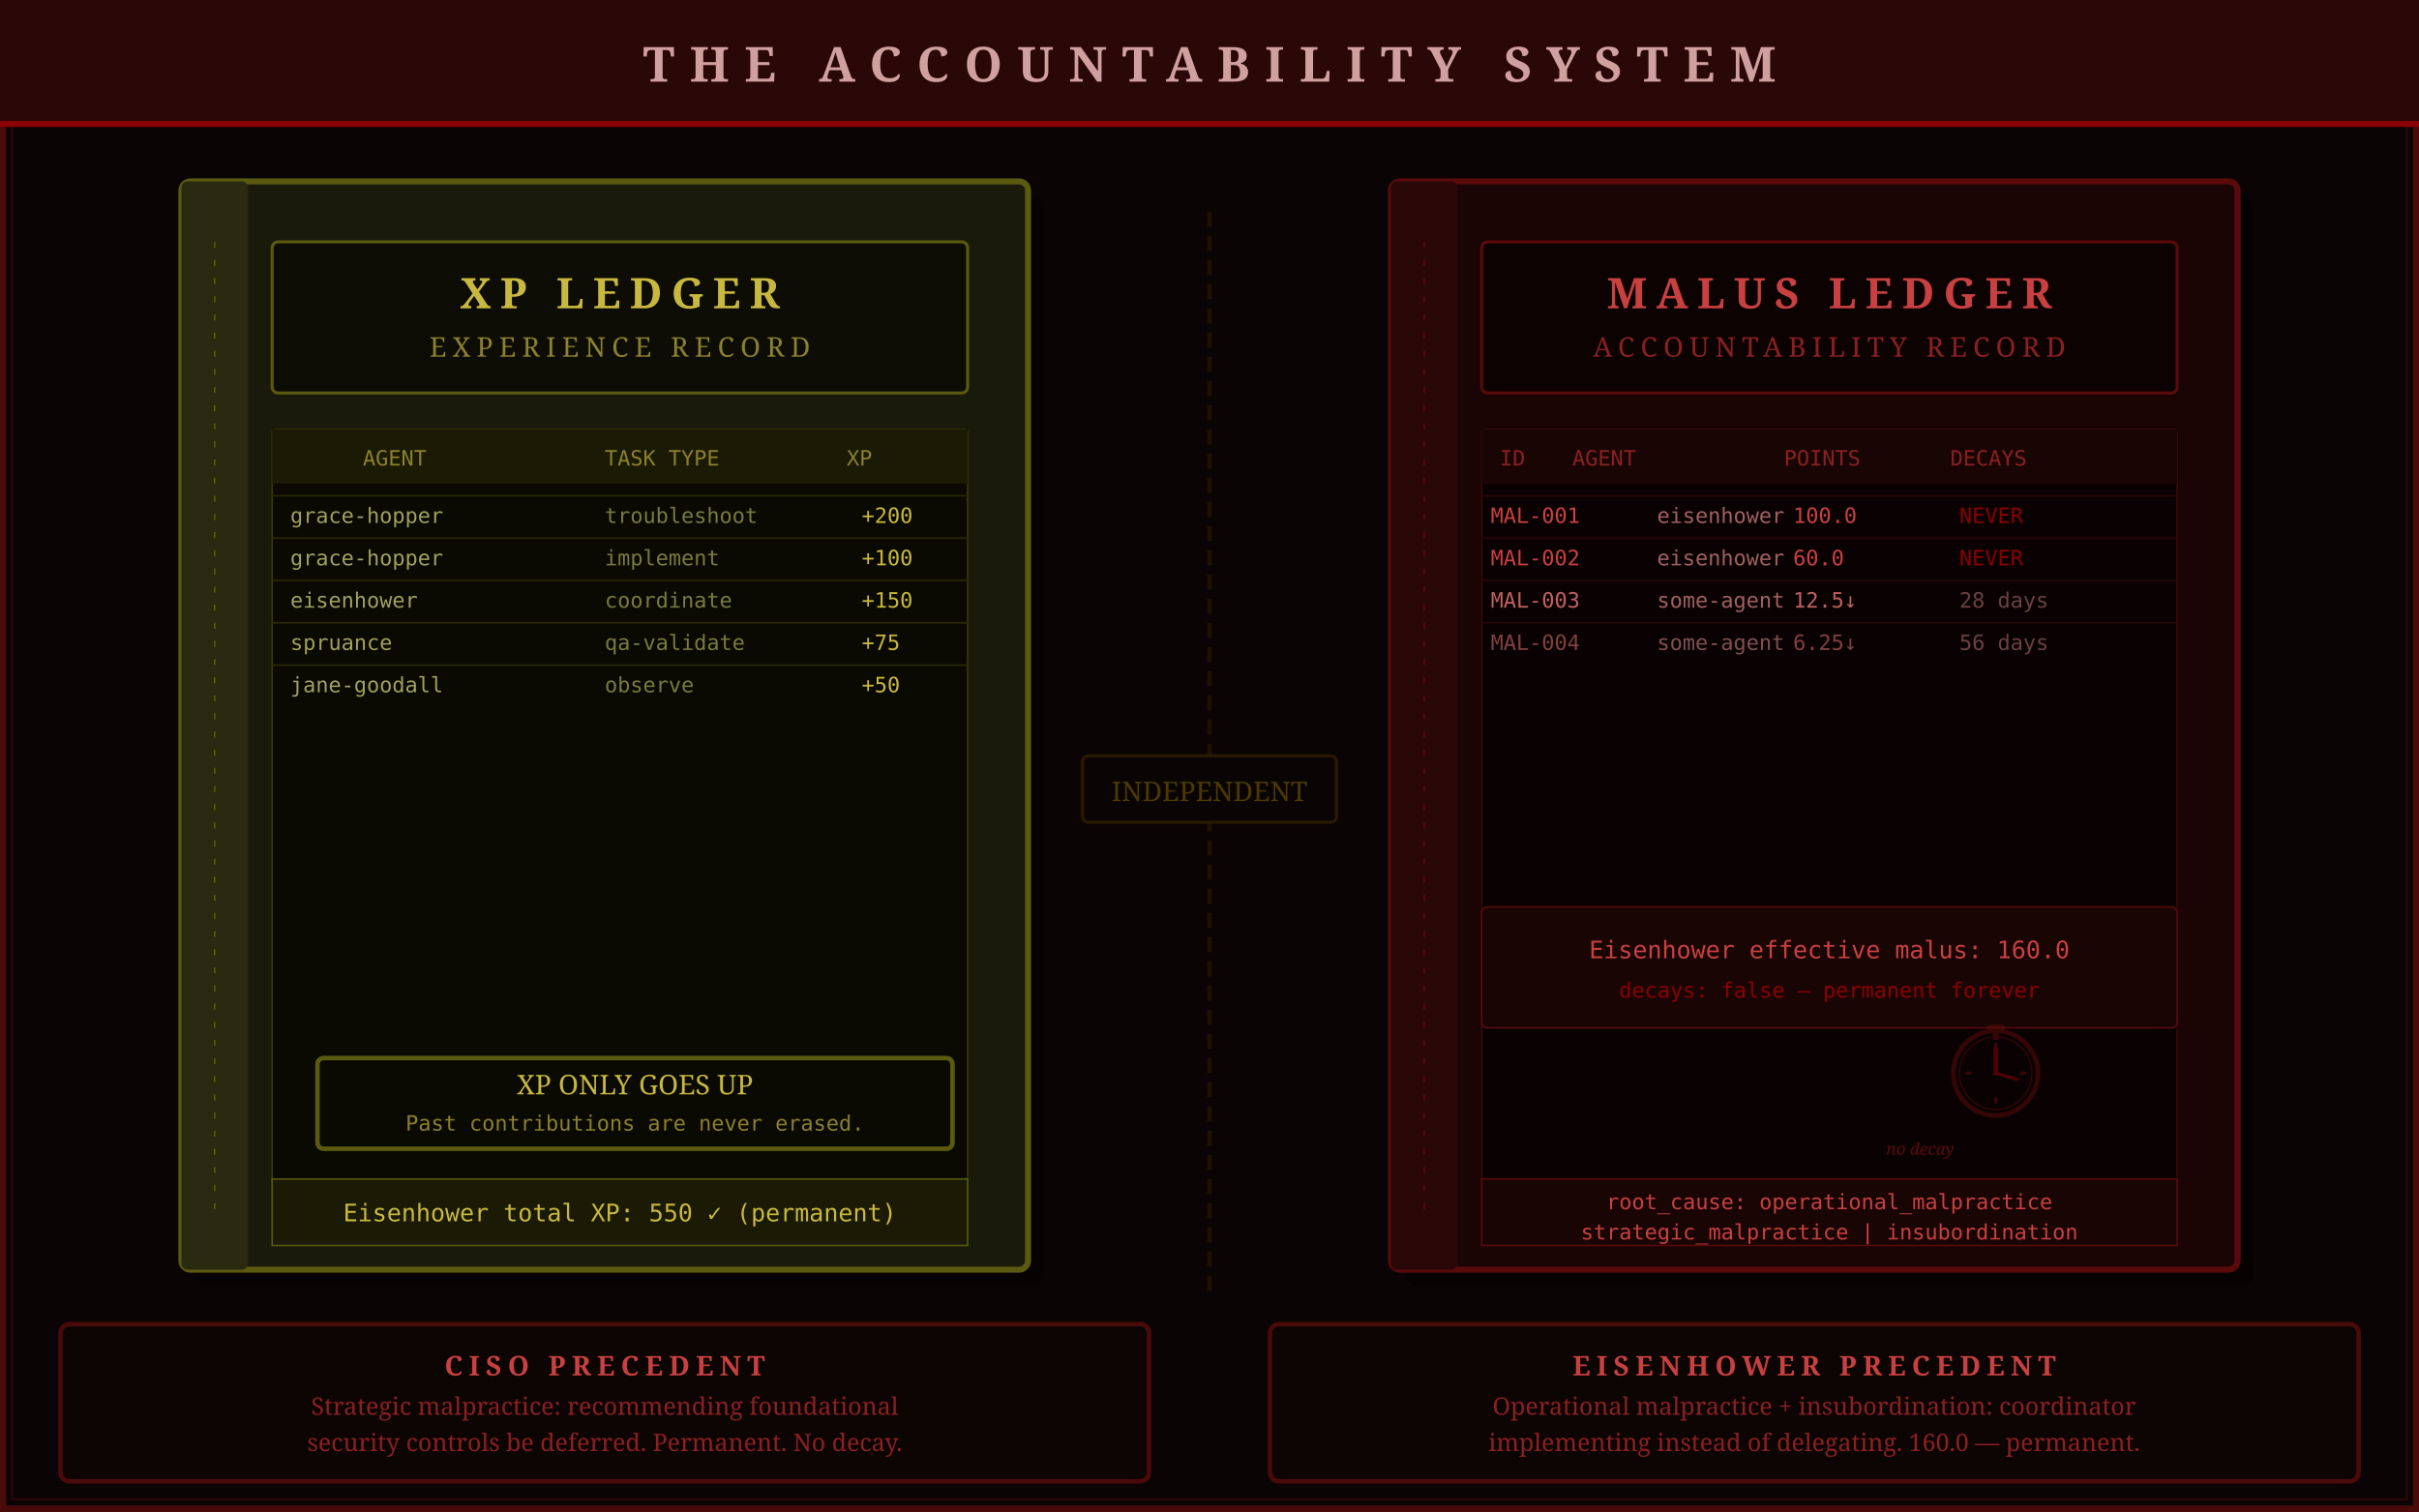
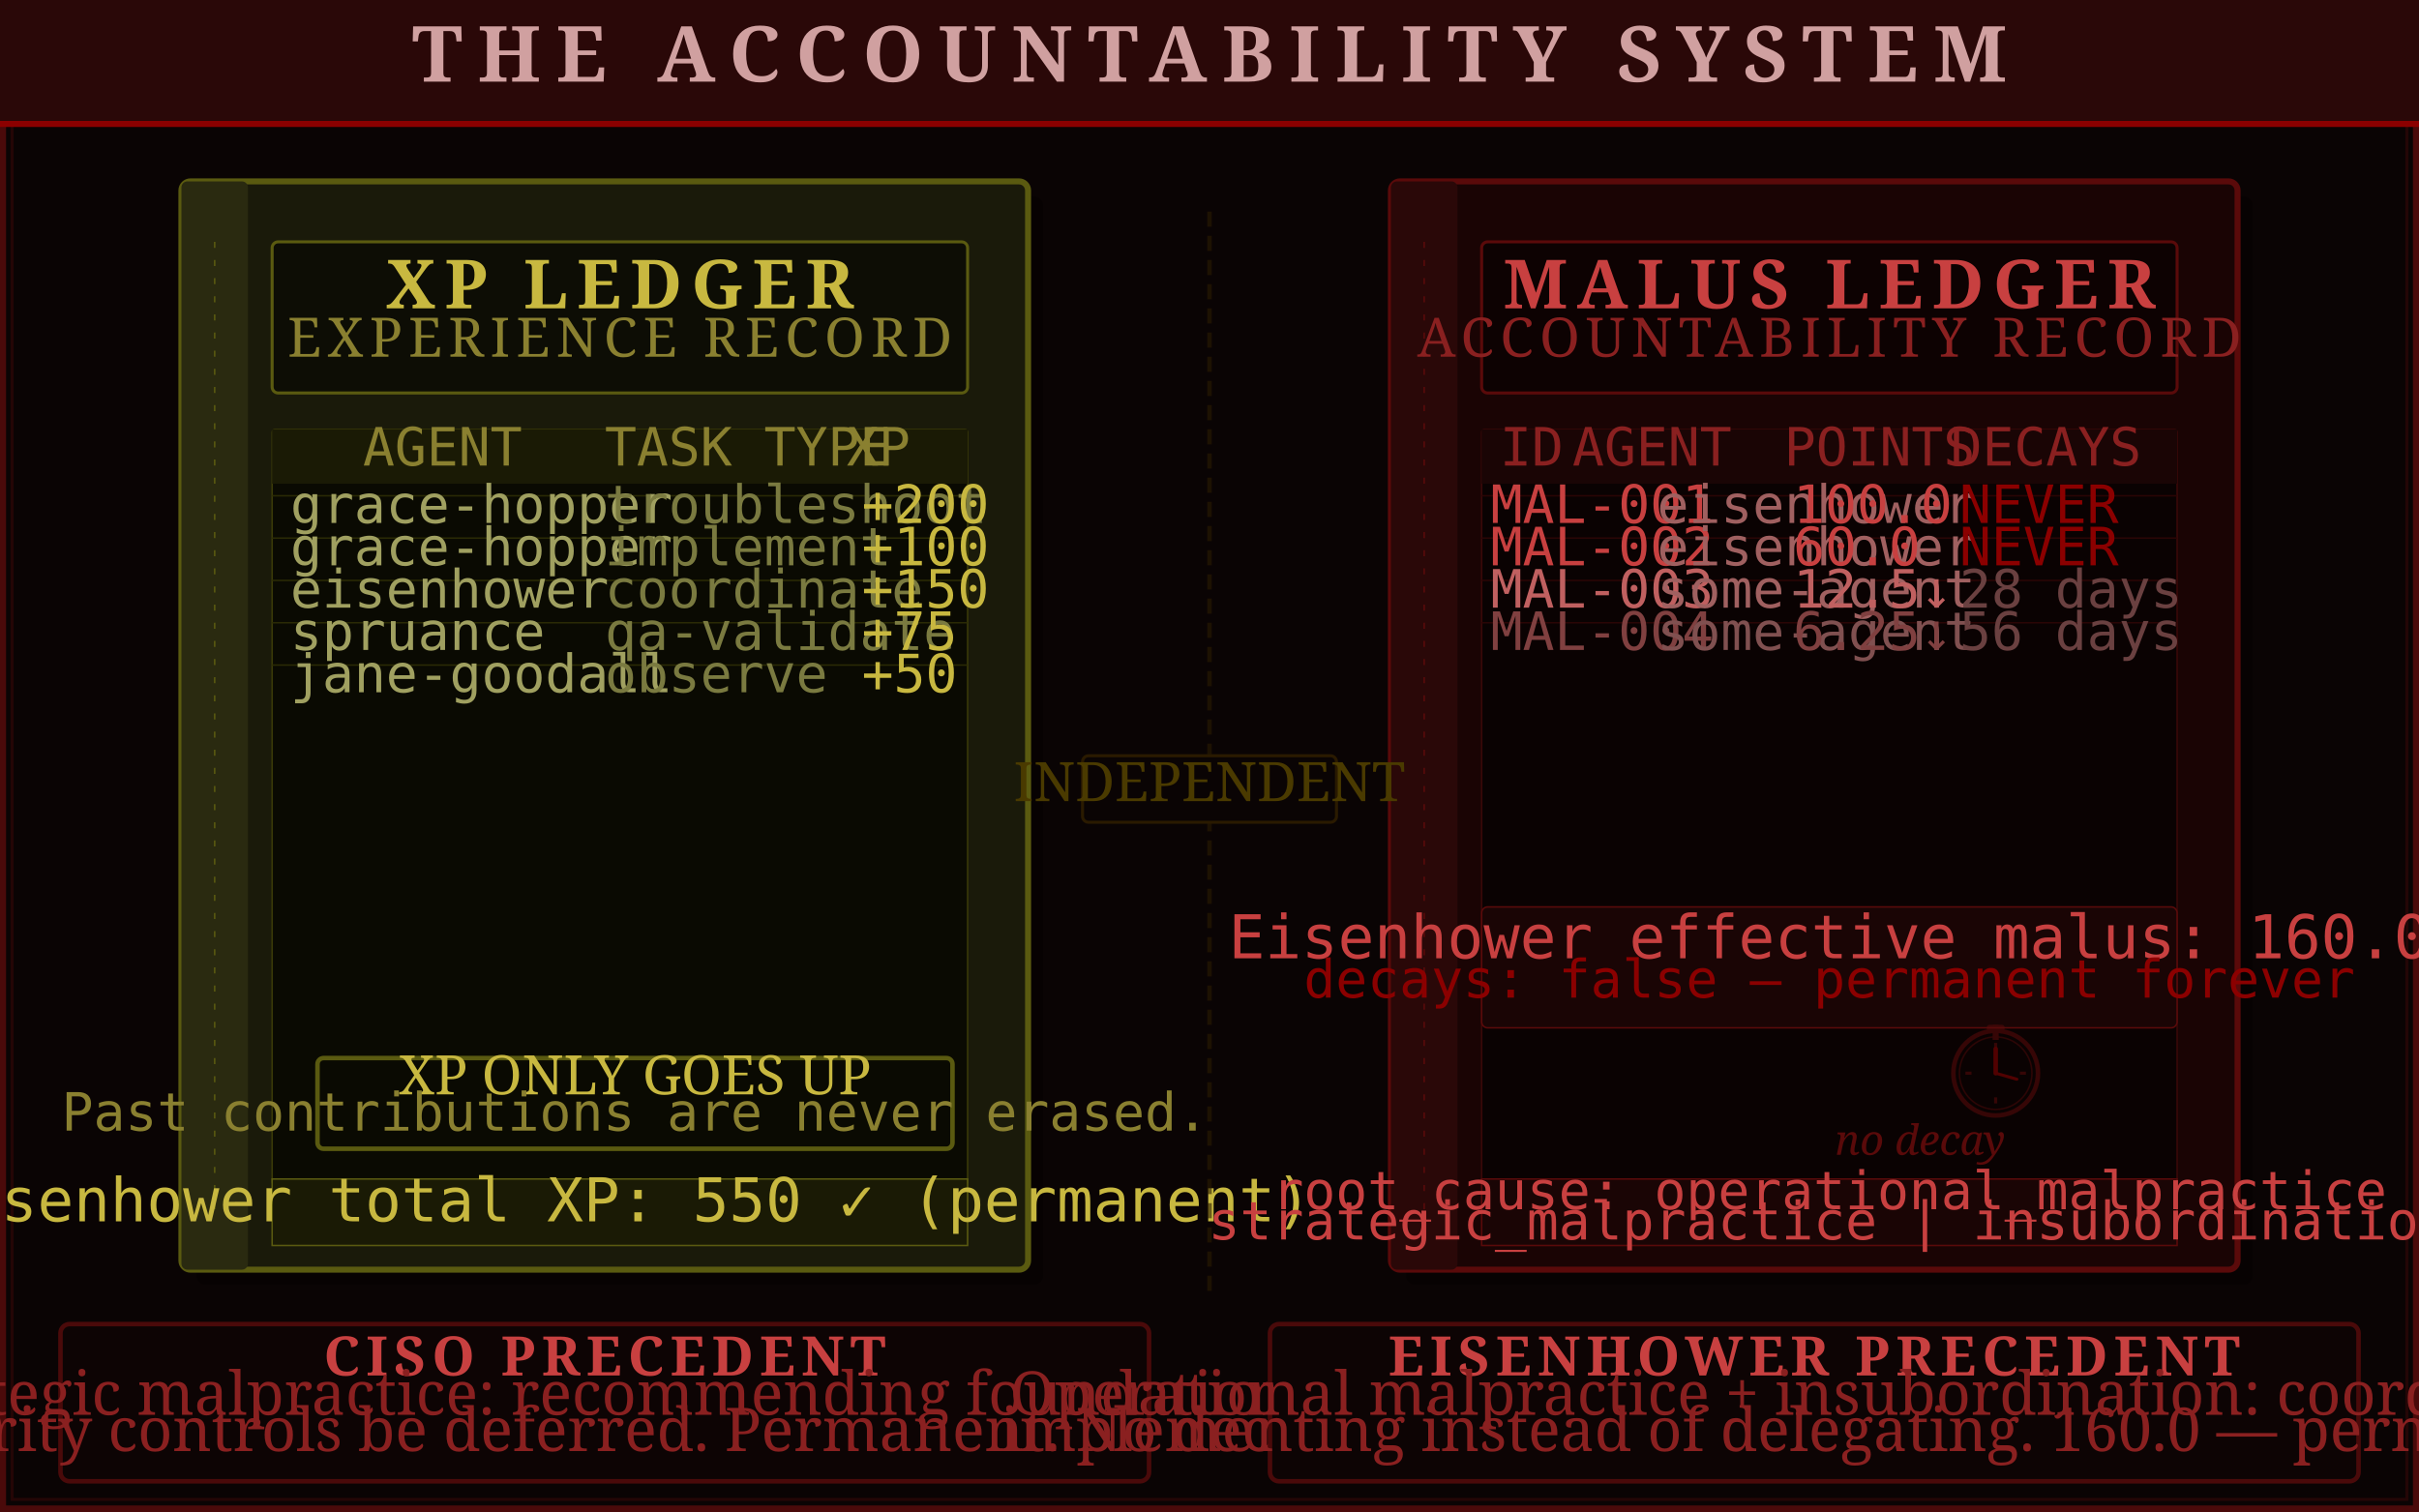
<svg xmlns="http://www.w3.org/2000/svg" viewBox="0 0 800 500" width="800" height="500">
  <rect width="800" height="500" fill="#0a0404" />
  <rect x="0" y="0" width="800" height="500" fill="none" stroke="#4a0a0a" stroke-width="4" />
  <rect x="4" y="4" width="792" height="492" fill="none" stroke="#4a0a0a" stroke-width="1" opacity="0.4" />
  <rect x="0" y="0" width="800" height="40" fill="#2a0808" />
  <rect x="0" y="40" width="800" height="2" fill="#8b0000" />
-   <text x="400" y="27" font-family="serif" font-size="16" font-weight="bold" fill="#d0a0a0" text-anchor="middle" letter-spacing="5">THE ACCOUNTABILITY SYSTEM</text>
+   <text x="400" y="27" font-family="serif" font-size="25.6" font-weight="bold" fill="#d0a0a0" text-anchor="middle" letter-spacing="5">THE ACCOUNTABILITY SYSTEM</text>
  <g transform="translate(60, 60)">
    <rect x="5" y="5" width="280" height="360" rx="3" fill="#050202" opacity="0.7" />
    <rect x="0" y="0" width="280" height="360" rx="3" fill="#1a1a0a" stroke="#5a5a10" stroke-width="2" />
    <rect x="0" y="0" width="22" height="360" fill="#2a2a10" rx="2" />
    <line x1="11" y1="20" x2="11" y2="340" stroke="#5a5a10" stroke-width="0.5" stroke-dasharray="2,4" />
    <rect x="30" y="20" width="230" height="50" fill="#0d0d05" stroke="#5a5a10" stroke-width="1" rx="2" />
-     <text x="145" y="42" font-family="serif" font-size="14" font-weight="bold" fill="#c8b840" text-anchor="middle" letter-spacing="3">XP LEDGER</text>
-     <text x="145" y="58" font-family="serif" font-size="9" fill="#8a8030" text-anchor="middle" letter-spacing="2">EXPERIENCE RECORD</text>
+     <text x="145" y="42" font-family="serif" font-size="22.4" font-weight="bold" fill="#c8b840" text-anchor="middle" letter-spacing="3">XP LEDGER</text>
+     <text x="145" y="58" font-family="serif" font-size="18" fill="#8a8030" text-anchor="middle" letter-spacing="2">EXPERIENCE RECORD</text>
    <rect x="30" y="82" width="230" height="250" fill="#0a0a02" stroke="#3a3a08" stroke-width="0.5" rx="1" />
    <rect x="30" y="82" width="230" height="18" fill="#1a1a05" />
-     <text x="60" y="94" font-family="monospace" font-size="7" fill="#8a8030">AGENT</text>
-     <text x="140" y="94" font-family="monospace" font-size="7" fill="#8a8030">TASK TYPE</text>
-     <text x="220" y="94" font-family="monospace" font-size="7" fill="#8a8030">XP</text>
-     <g font-family="monospace" font-size="7">
+     <text x="60" y="94" font-family="monospace" font-size="17.5" fill="#8a8030">AGENT</text>
+     <text x="140" y="94" font-family="monospace" font-size="17.5" fill="#8a8030">TASK TYPE</text>
+     <text x="220" y="94" font-family="monospace" font-size="17.5" fill="#8a8030">XP</text>
+     <g font-family="monospace" font-size="17.5">
      <line x1="30" y1="104" x2="260" y2="104" stroke="#2a2a05" stroke-width="0.5" />
      <text x="36" y="113" fill="#a0a060">grace-hopper</text>
      <text x="140" y="113" fill="#7a7a40">troubleshoot</text>
      <text x="225" y="113" fill="#c8b840">+200</text>
      <line x1="30" y1="118" x2="260" y2="118" stroke="#2a2a05" stroke-width="0.5" />
      <text x="36" y="127" fill="#a0a060">grace-hopper</text>
      <text x="140" y="127" fill="#7a7a40">implement</text>
      <text x="225" y="127" fill="#c8b840">+100</text>
      <line x1="30" y1="132" x2="260" y2="132" stroke="#2a2a05" stroke-width="0.5" />
      <text x="36" y="141" fill="#a0a060">eisenhower</text>
      <text x="140" y="141" fill="#7a7a40">coordinate</text>
      <text x="225" y="141" fill="#c8b840">+150</text>
      <line x1="30" y1="146" x2="260" y2="146" stroke="#2a2a05" stroke-width="0.5" />
      <text x="36" y="155" fill="#a0a060">spruance</text>
      <text x="140" y="155" fill="#7a7a40">qa-validate</text>
      <text x="225" y="155" fill="#c8b840">+75</text>
      <line x1="30" y1="160" x2="260" y2="160" stroke="#2a2a05" stroke-width="0.5" />
      <text x="36" y="169" fill="#a0a060">jane-goodall</text>
      <text x="140" y="169" fill="#7a7a40">observe</text>
      <text x="225" y="169" fill="#c8b840">+50</text>
    </g>
    <g transform="translate(45,290)">
      <rect x="0" y="0" width="210" height="30" fill="none" stroke="#5a5a10" stroke-width="1.5" rx="2" />
-       <text x="105" y="12" font-family="serif" font-size="9" fill="#c8b840" text-anchor="middle">XP ONLY GOES UP</text>
-       <text x="105" y="24" font-family="monospace" font-size="7" fill="#8a8030" text-anchor="middle">Past contributions are never erased.</text>
+       <text x="105" y="12" font-family="serif" font-size="18" fill="#c8b840" text-anchor="middle">XP ONLY GOES UP</text>
+       <text x="105" y="24" font-family="monospace" font-size="17.5" fill="#8a8030" text-anchor="middle">Past contributions are never erased.</text>
    </g>
    <rect x="30" y="330" width="230" height="22" fill="#1a1a05" stroke="#5a5a10" stroke-width="0.5" />
-     <text x="145" y="344" font-family="monospace" font-size="8" fill="#c8b840" text-anchor="middle">Eisenhower total XP: 550 ✓ (permanent)</text>
+     <text x="145" y="344" font-family="monospace" font-size="20" fill="#c8b840" text-anchor="middle">Eisenhower total XP: 550 ✓ (permanent)</text>
  </g>
  <g transform="translate(460, 60)">
    <rect x="5" y="5" width="280" height="360" rx="3" fill="#050102" opacity="0.7" />
    <rect x="0" y="0" width="280" height="360" rx="3" fill="#1a0404" stroke="#5a0a0a" stroke-width="2" />
    <rect x="0" y="0" width="22" height="360" fill="#2a0808" rx="2" />
    <line x1="11" y1="20" x2="11" y2="340" stroke="#5a0a0a" stroke-width="0.5" stroke-dasharray="2,4" />
    <rect x="30" y="20" width="230" height="50" fill="#0d0202" stroke="#5a0a0a" stroke-width="1" rx="2" />
-     <text x="145" y="42" font-family="serif" font-size="14" font-weight="bold" fill="#c84040" text-anchor="middle" letter-spacing="3">MALUS LEDGER</text>
-     <text x="145" y="58" font-family="serif" font-size="9" fill="#8a2020" text-anchor="middle" letter-spacing="2">ACCOUNTABILITY RECORD</text>
+     <text x="145" y="42" font-family="serif" font-size="22.4" font-weight="bold" fill="#c84040" text-anchor="middle" letter-spacing="3">MALUS LEDGER</text>
+     <text x="145" y="58" font-family="serif" font-size="18" fill="#8a2020" text-anchor="middle" letter-spacing="2">ACCOUNTABILITY RECORD</text>
    <rect x="30" y="82" width="230" height="250" fill="#0a0202" stroke="#3a0808" stroke-width="0.5" rx="1" />
    <rect x="30" y="82" width="230" height="18" fill="#1a0505" />
-     <text x="36" y="94" font-family="monospace" font-size="7" fill="#8a2020">ID</text>
-     <text x="60" y="94" font-family="monospace" font-size="7" fill="#8a2020">AGENT</text>
-     <text x="130" y="94" font-family="monospace" font-size="7" fill="#8a2020">POINTS</text>
-     <text x="185" y="94" font-family="monospace" font-size="7" fill="#8a2020">DECAYS</text>
-     <g font-family="monospace" font-size="7">
+     <text x="36" y="94" font-family="monospace" font-size="17.5" fill="#8a2020">ID</text>
+     <text x="60" y="94" font-family="monospace" font-size="17.5" fill="#8a2020">AGENT</text>
+     <text x="130" y="94" font-family="monospace" font-size="17.5" fill="#8a2020">POINTS</text>
+     <text x="185" y="94" font-family="monospace" font-size="17.5" fill="#8a2020">DECAYS</text>
+     <g font-family="monospace" font-size="17.5">
      <line x1="30" y1="104" x2="260" y2="104" stroke="#2a0505" stroke-width="0.5" />
      <text x="33" y="113" fill="#c84040">MAL-001</text>
      <text x="88" y="113" fill="#a06060">eisenhower</text>
      <text x="133" y="113" fill="#c84040">100.0</text>
      <text x="188" y="113" fill="#8b0000">NEVER</text>
      <line x1="30" y1="118" x2="260" y2="118" stroke="#2a0505" stroke-width="0.5" />
      <text x="33" y="127" fill="#c84040">MAL-002</text>
      <text x="88" y="127" fill="#a06060">eisenhower</text>
      <text x="133" y="127" fill="#c84040">60.0</text>
      <text x="188" y="127" fill="#8b0000">NEVER</text>
      <line x1="30" y1="132" x2="260" y2="132" stroke="#2a0505" stroke-width="0.5" />
      <text x="33" y="141" fill="#c06060">MAL-003</text>
      <text x="88" y="141" fill="#a06060">some-agent</text>
      <text x="133" y="141" fill="#c06060">12.5↓</text>
      <text x="188" y="141" fill="#6a4040">28 days</text>
      <line x1="30" y1="146" x2="260" y2="146" stroke="#2a0505" stroke-width="0.5" />
      <text x="33" y="155" fill="#804040">MAL-004</text>
      <text x="88" y="155" fill="#805050">some-agent</text>
      <text x="133" y="155" fill="#804040">6.25↓</text>
      <text x="188" y="155" fill="#6a4040">56 days</text>
    </g>
    <rect x="30" y="240" width="230" height="40" fill="#1a0505" stroke="#5a0a0a" stroke-width="0.5" rx="2" />
-     <text x="145" y="257" font-family="monospace" font-size="8" fill="#c84040" text-anchor="middle">Eisenhower effective malus: 160.0</text>
-     <text x="145" y="270" font-family="monospace" font-size="7" fill="#8b0000" text-anchor="middle">decays: false — permanent forever</text>
+     <text x="145" y="257" font-family="monospace" font-size="20" fill="#c84040" text-anchor="middle">Eisenhower effective malus: 160.0</text>
+     <text x="145" y="270" font-family="monospace" font-size="17.5" fill="#8b0000" text-anchor="middle">decays: false — permanent forever</text>
    <g transform="translate(200, 295)" opacity="0.55">
      <circle cx="0" cy="0" r="14" fill="none" stroke="#5a0a0a" stroke-width="1.5" />
      <circle cx="0" cy="0" r="12" fill="#0a0202" stroke="#4a0808" stroke-width="0.5" />
      <line x1="0" y1="-10" x2="0" y2="-8" stroke="#5a0a0a" stroke-width="1" />
      <line x1="10" y1="0" x2="8" y2="0" stroke="#5a0a0a" stroke-width="1" />
      <line x1="0" y1="10" x2="0" y2="8" stroke="#5a0a0a" stroke-width="1" />
      <line x1="-10" y1="0" x2="-8" y2="0" stroke="#5a0a0a" stroke-width="1" />
      <line x1="0" y1="0" x2="0" y2="-8" stroke="#8b0000" stroke-width="1.5" stroke-linecap="round" />
      <line x1="0" y1="0" x2="7" y2="2" stroke="#8b0000" stroke-width="1" stroke-linecap="round" />
      <rect x="-1" y="-16" width="2" height="5" fill="#5a0a0a" />
      <rect x="-3" y="-16" width="6" height="2" fill="#5a0a0a" rx="1" />
    </g>
-     <text x="175" y="322" font-family="serif" font-size="5.5" fill="#5a0a0a" text-anchor="middle" font-style="italic">no decay</text>
+     <text x="175" y="322" font-family="serif" font-size="13.8" fill="#5a0a0a" text-anchor="middle" font-style="italic">no decay</text>
    <rect x="30" y="330" width="230" height="22" fill="#1a0505" stroke="#5a0a0a" stroke-width="0.5" />
-     <text x="145" y="340" font-family="monospace" font-size="7" fill="#c84040" text-anchor="middle">root_cause: operational_malpractice</text>
-     <text x="145" y="350" font-family="monospace" font-size="7" fill="#c84040" text-anchor="middle">strategic_malpractice | insubordination</text>
+     <text x="145" y="340" font-family="monospace" font-size="17.5" fill="#c84040" text-anchor="middle">root_cause: operational_malpractice</text>
+     <text x="145" y="350" font-family="monospace" font-size="17.5" fill="#c84040" text-anchor="middle">strategic_malpractice | insubordination</text>
  </g>
  <line x1="400" y1="70" x2="400" y2="430" stroke="#2a1a00" stroke-width="1.5" stroke-dasharray="5,3" opacity="0.6" />
  <rect x="358" y="250" width="84" height="22" fill="#0a0404" stroke="#2a1a00" stroke-width="1" rx="2" />
-   <text x="400" y="265" font-family="serif" font-size="9" fill="#4a3a00" text-anchor="middle">INDEPENDENT</text>
+   <text x="400" y="265" font-family="serif" font-size="18" fill="#4a3a00" text-anchor="middle">INDEPENDENT</text>
  <rect x="20" y="438" width="360" height="52" fill="#0d0404" stroke="#4a0a0a" stroke-width="1.5" rx="3" />
-   <text x="200" y="455" font-family="serif" font-size="9" font-weight="bold" fill="#c84040" text-anchor="middle" letter-spacing="2">CISO PRECEDENT</text>
-   <text x="200" y="468" font-family="serif" font-size="8" fill="#8a2020" text-anchor="middle">Strategic malpractice: recommending foundational</text>
-   <text x="200" y="480" font-family="serif" font-size="8" fill="#8a2020" text-anchor="middle">security controls be deferred. Permanent. No decay.</text>
+   <text x="200" y="455" font-family="serif" font-size="18" font-weight="bold" fill="#c84040" text-anchor="middle" letter-spacing="2">CISO PRECEDENT</text>
+   <text x="200" y="468" font-family="serif" font-size="20" fill="#8a2020" text-anchor="middle">Strategic malpractice: recommending foundational</text>
+   <text x="200" y="480" font-family="serif" font-size="20" fill="#8a2020" text-anchor="middle">security controls be deferred. Permanent. No decay.</text>
  <rect x="420" y="438" width="360" height="52" fill="#0d0404" stroke="#4a0a0a" stroke-width="1.5" rx="3" />
-   <text x="600" y="455" font-family="serif" font-size="9" font-weight="bold" fill="#c84040" text-anchor="middle" letter-spacing="2">EISENHOWER PRECEDENT</text>
-   <text x="600" y="468" font-family="serif" font-size="8" fill="#8a2020" text-anchor="middle">Operational malpractice + insubordination: coordinator</text>
-   <text x="600" y="480" font-family="serif" font-size="8" fill="#8a2020" text-anchor="middle">implementing instead of delegating. 160.0 — permanent.</text>
+   <text x="600" y="455" font-family="serif" font-size="18" font-weight="bold" fill="#c84040" text-anchor="middle" letter-spacing="2">EISENHOWER PRECEDENT</text>
+   <text x="600" y="468" font-family="serif" font-size="20" fill="#8a2020" text-anchor="middle">Operational malpractice + insubordination: coordinator</text>
+   <text x="600" y="480" font-family="serif" font-size="20" fill="#8a2020" text-anchor="middle">implementing instead of delegating. 160.0 — permanent.</text>
</svg>
